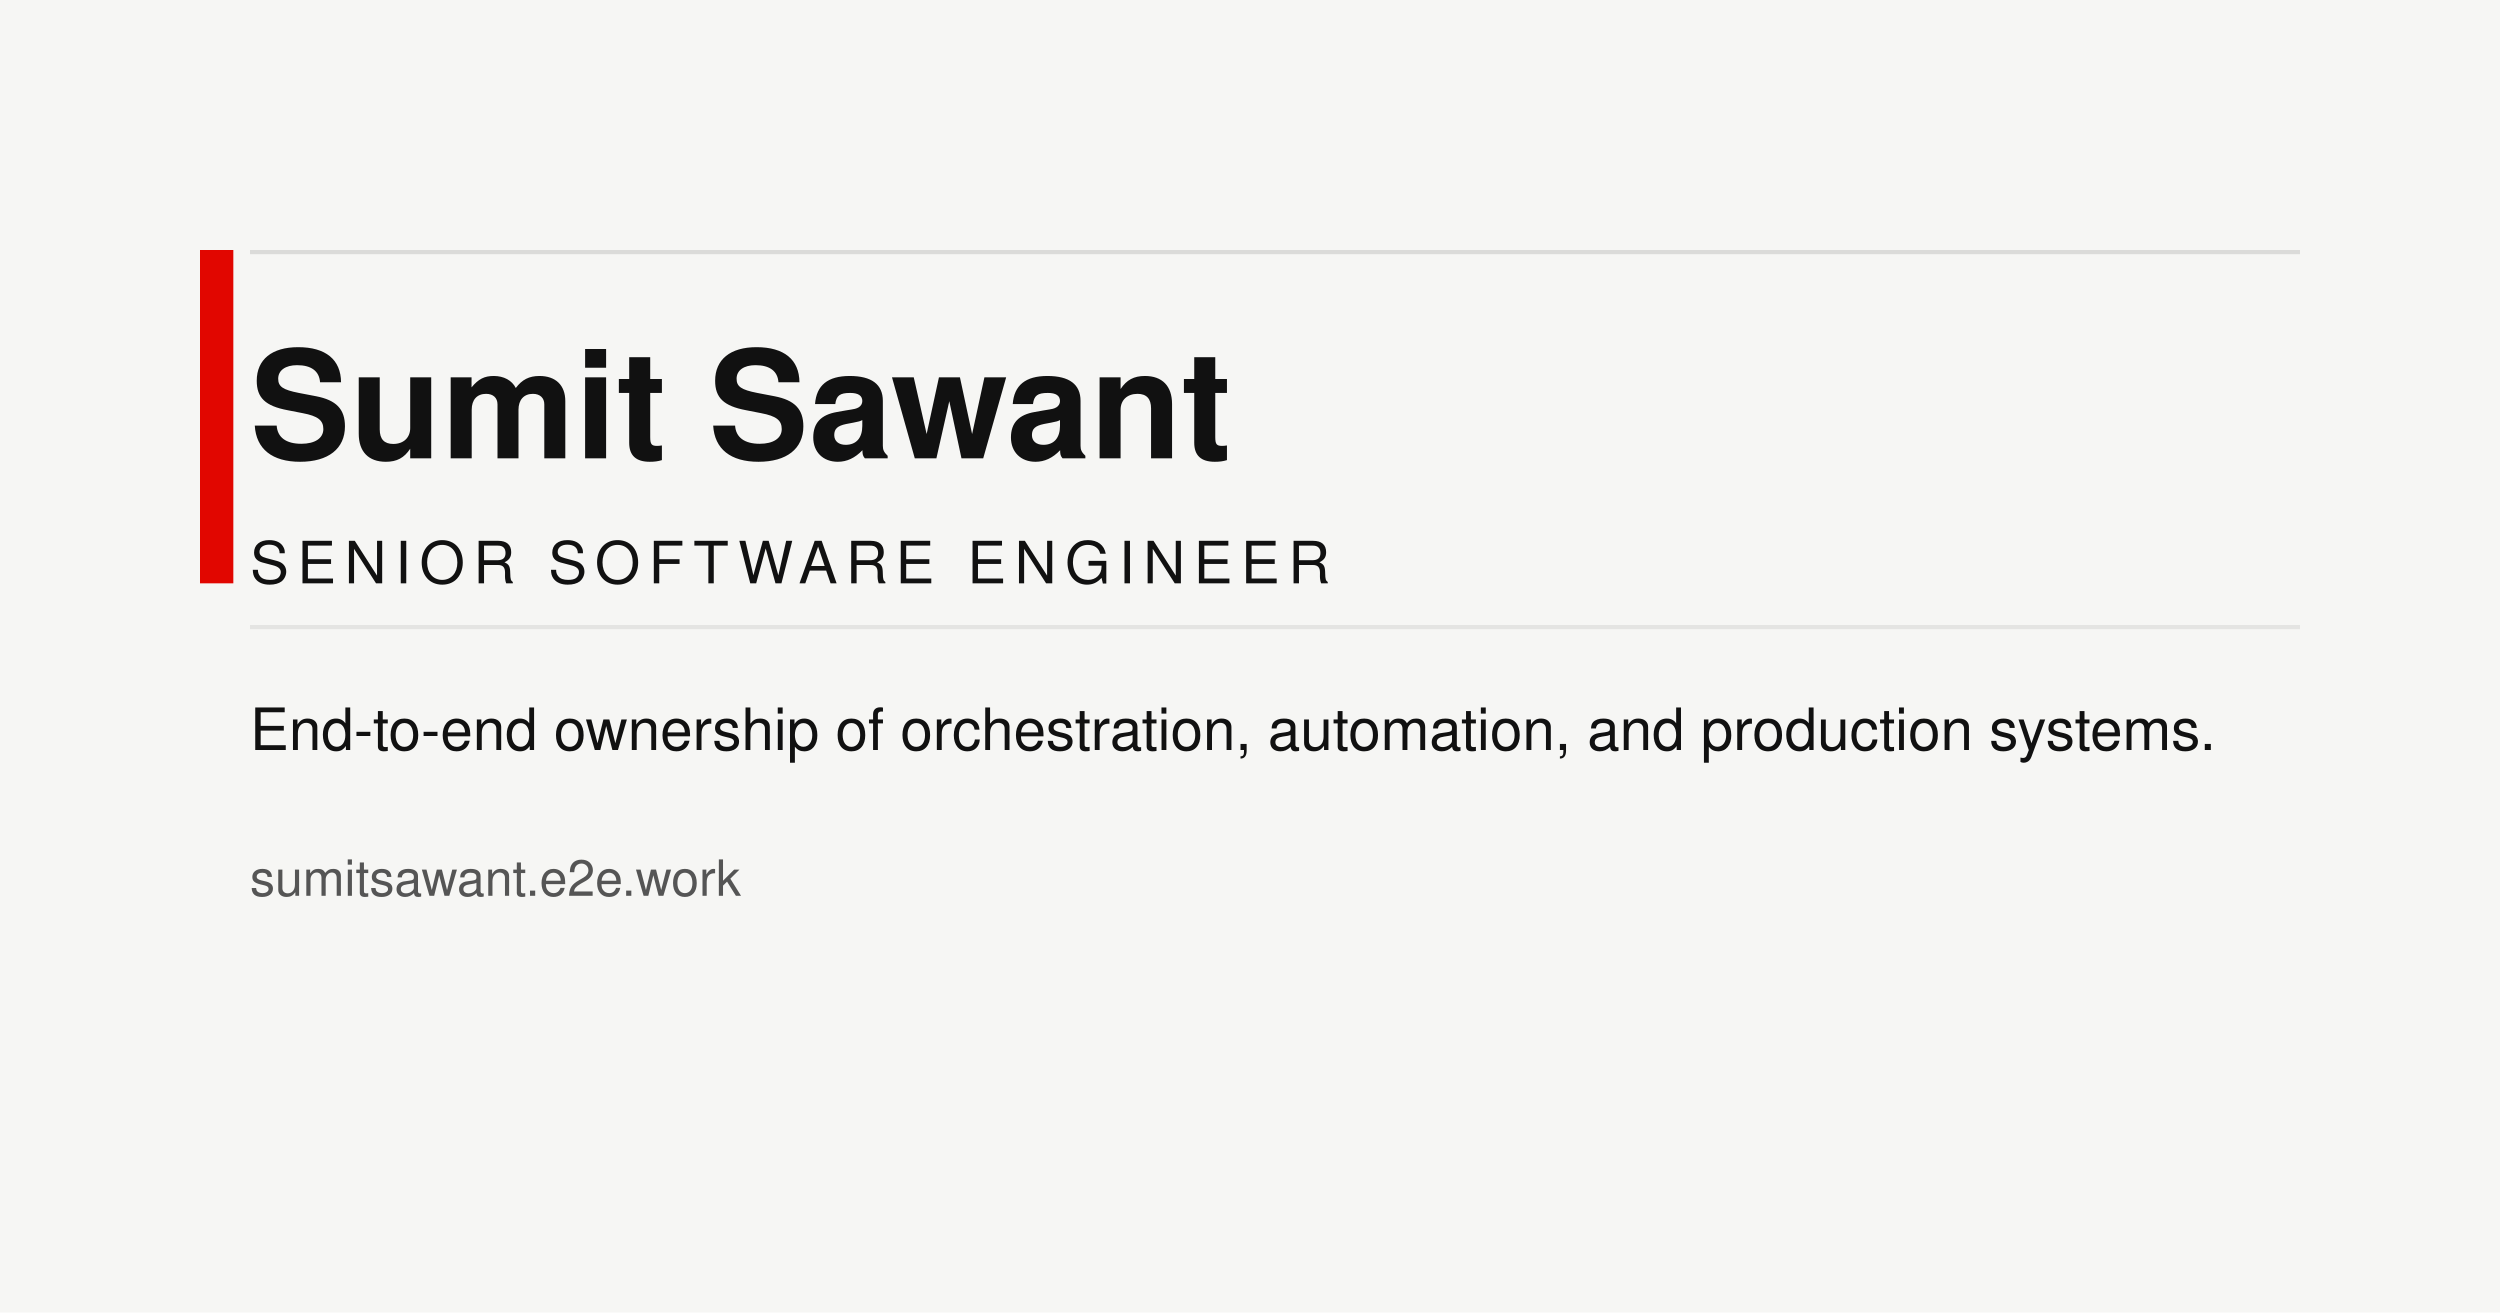
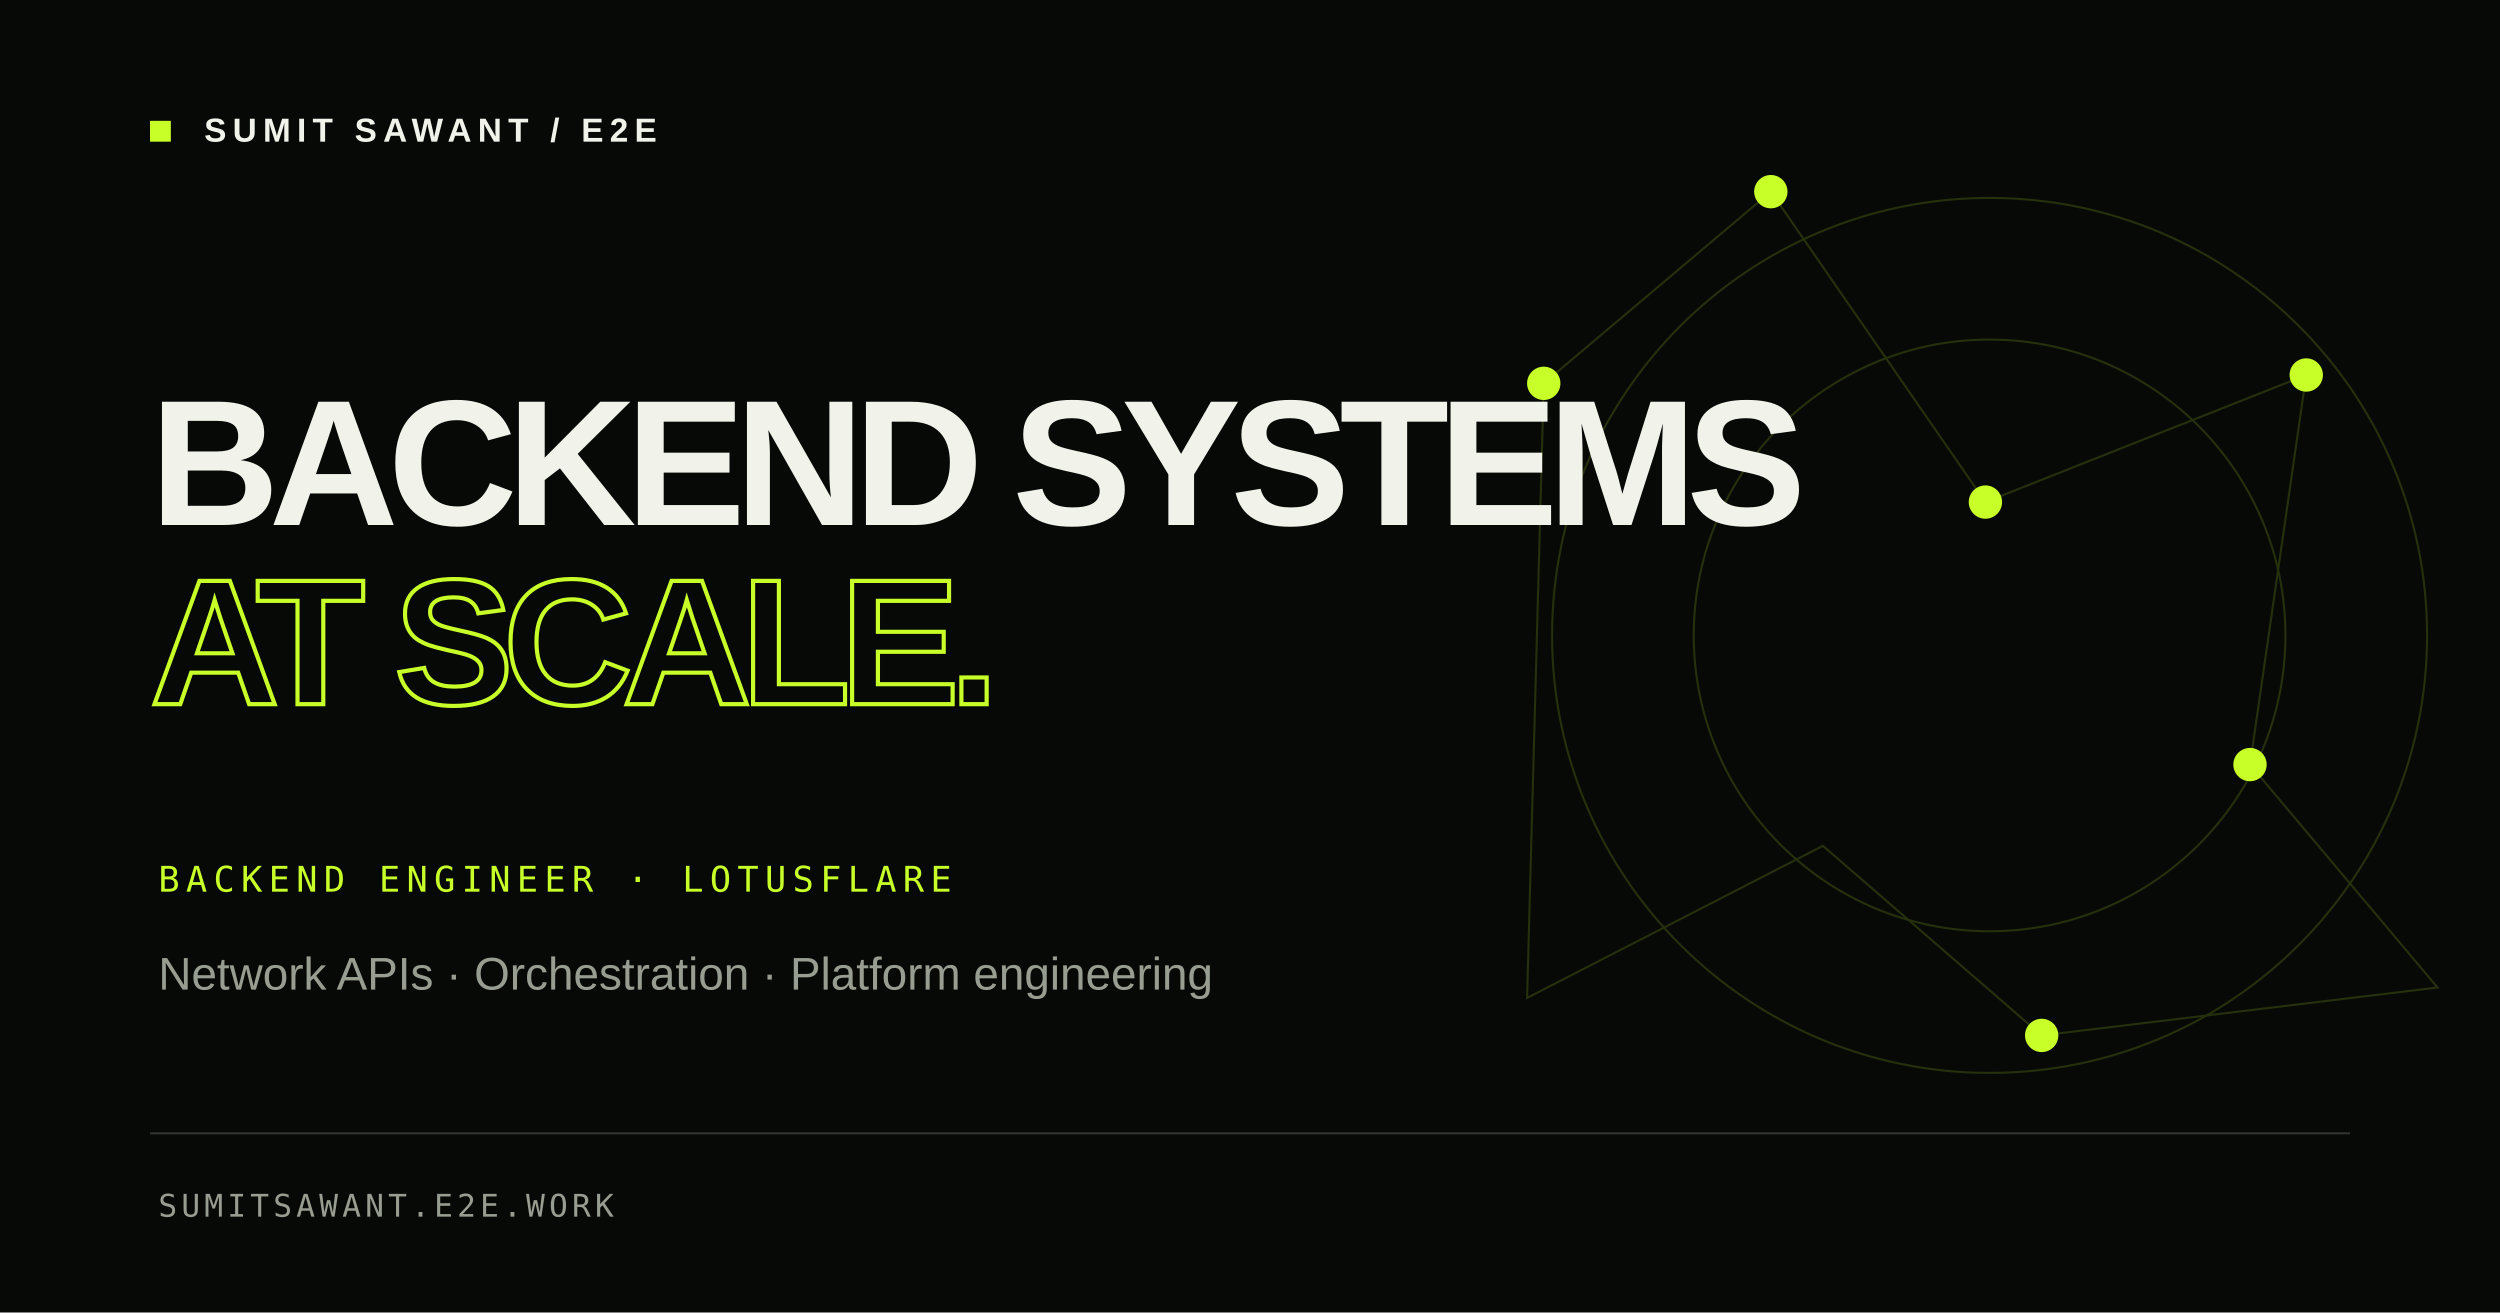
- <svg xmlns="http://www.w3.org/2000/svg" width="1200" height="630" viewBox="0 0 1200 630" role="img" aria-label="Sumit Sawant">
-   <rect width="1200" height="630" fill="#f6f6f4" />
-   <rect x="96" y="120" width="16" height="160" fill="#e10600" />
-   <rect x="120" y="120" width="984" height="2" fill="#111111" opacity="0.12" />
-   <rect x="120" y="300" width="984" height="2" fill="#111111" opacity="0.08" />
-   <text x="120" y="220" fill="#111111" font-family="Helvetica, Arial, sans-serif" font-size="72" font-weight="700">
-     Sumit Sawant
-   </text>
-   <text x="120" y="280" fill="#111111" font-family="Helvetica, Arial, sans-serif" font-size="28" letter-spacing="4">
-     SENIOR SOFTWARE ENGINEER
-   </text>
-   <text x="120" y="360" fill="#111111" font-family="Helvetica, Arial, sans-serif" font-size="28">
-     End-to-end ownership of orchestration, automation, and production systems.
-   </text>
-   <text x="120" y="430" fill="#111111" font-family="Helvetica, Arial, sans-serif" font-size="24" opacity="0.7">
-     sumitsawant.e2e.work
-   </text>
+ <svg xmlns="http://www.w3.org/2000/svg" width="1200" height="630" viewBox="0 0 1200 630" role="img" aria-label="Sumit Sawant — Backend Engineer at LotusFlare">
+   <rect width="1200" height="630" fill="#070907" />
+   <g opacity=".16" stroke="#c8ff29" fill="none">
+     <circle cx="955" cy="305" r="210" />
+     <circle cx="955" cy="305" r="142" />
+     <path d="M741 184 850 92l103 149 154-61-27 187 90 107-190 23-105-91-142 73z" />
+   </g>
+   <g fill="#c8ff29">
+     <circle cx="741" cy="184" r="8" />
+     <circle cx="850" cy="92" r="8" />
+     <circle cx="953" cy="241" r="8" />
+     <circle cx="1107" cy="180" r="8" />
+     <circle cx="1080" cy="367" r="8" />
+     <circle cx="980" cy="497" r="8" />
+   </g>
+   <rect x="72" y="58" width="10" height="10" fill="#c8ff29" />
+   <text x="98" y="68" fill="#f1f3ea" font-family="Arial, sans-serif" font-size="16" font-weight="700" letter-spacing="3">SUMIT SAWANT / E2E</text>
+   <text x="72" y="252" fill="#f1f3ea" font-family="Arial, sans-serif" font-size="86" font-weight="700" letter-spacing="-5">BACKEND SYSTEMS</text>
+   <text x="72" y="338" fill="none" stroke="#c8ff29" stroke-width="2" font-family="Arial, sans-serif" font-size="86" font-weight="700" letter-spacing="-5">AT SCALE.</text>
+   <text x="76" y="428" fill="#c8ff29" font-family="monospace" font-size="17" letter-spacing="3">BACKEND ENGINEER · LOTUSFLARE</text>
+   <text x="76" y="475" fill="#979d90" font-family="Arial, sans-serif" font-size="22">Network APIs · Orchestration · Platform engineering</text>
+   <line x1="72" y1="544" x2="1128" y2="544" stroke="#f1f3ea" opacity=".18" />
+   <text x="76" y="584" fill="#979d90" font-family="monospace" font-size="15" letter-spacing="2">SUMITSAWANT.E2E.WORK</text>
</svg>
